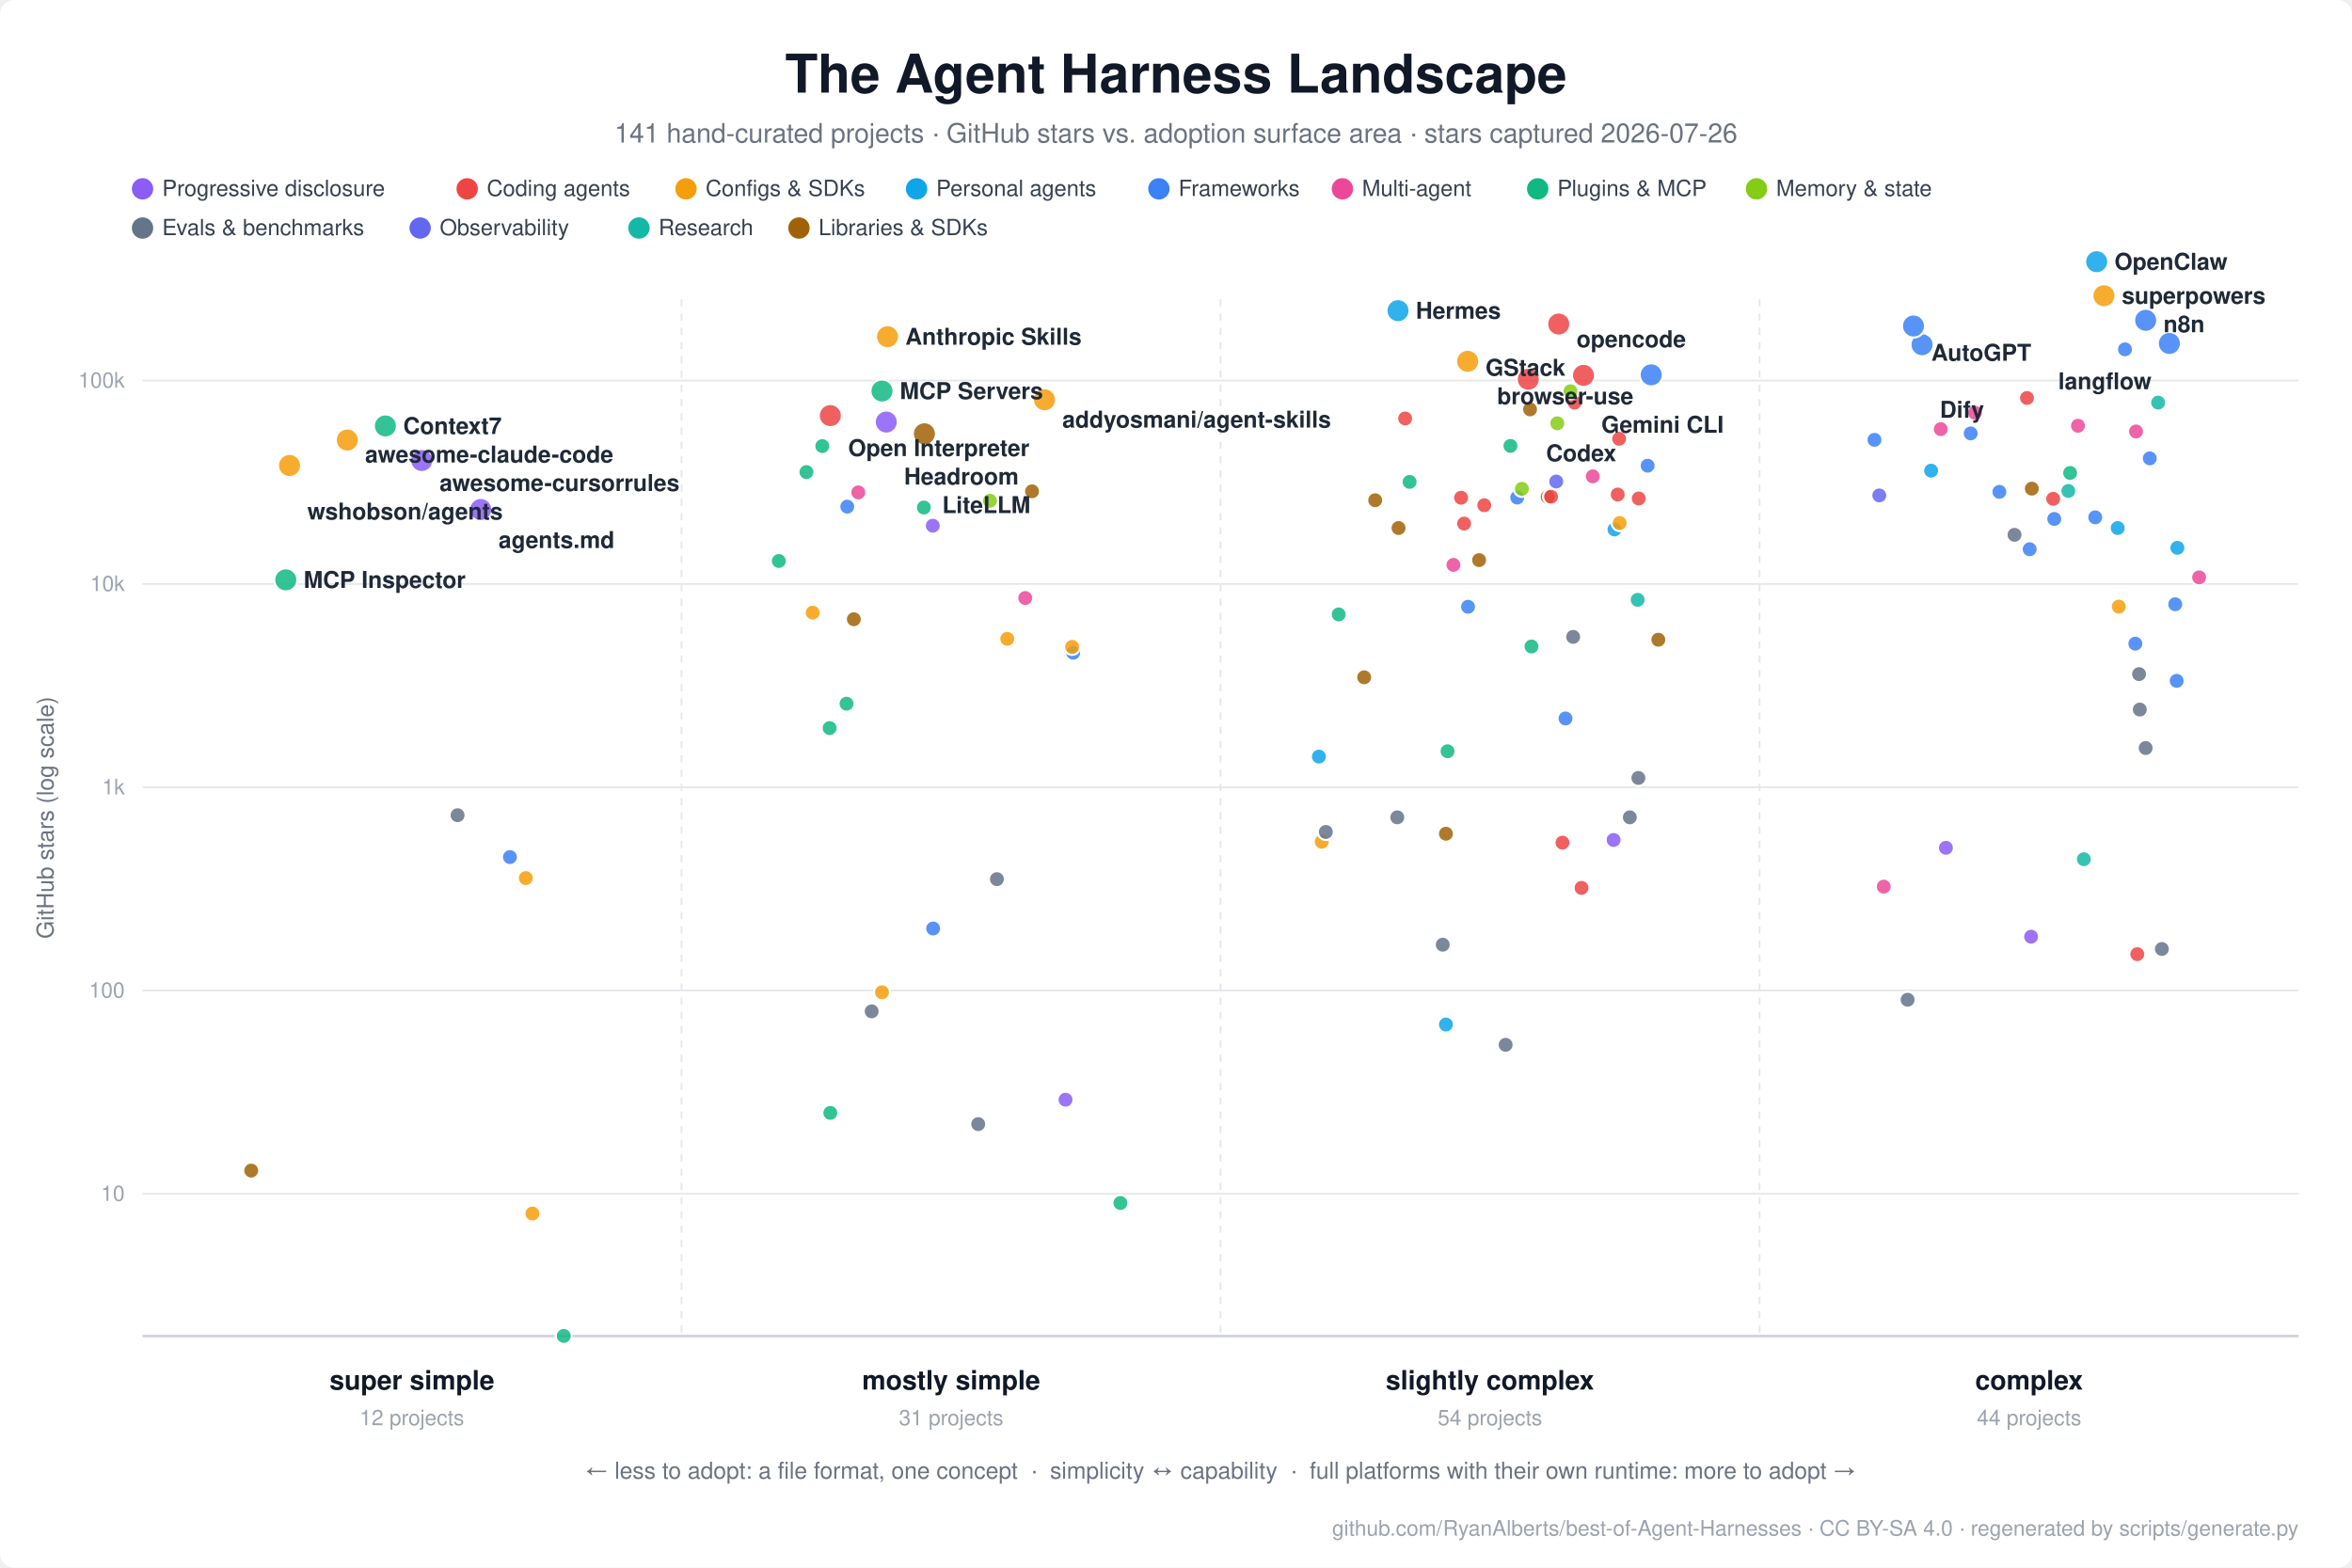
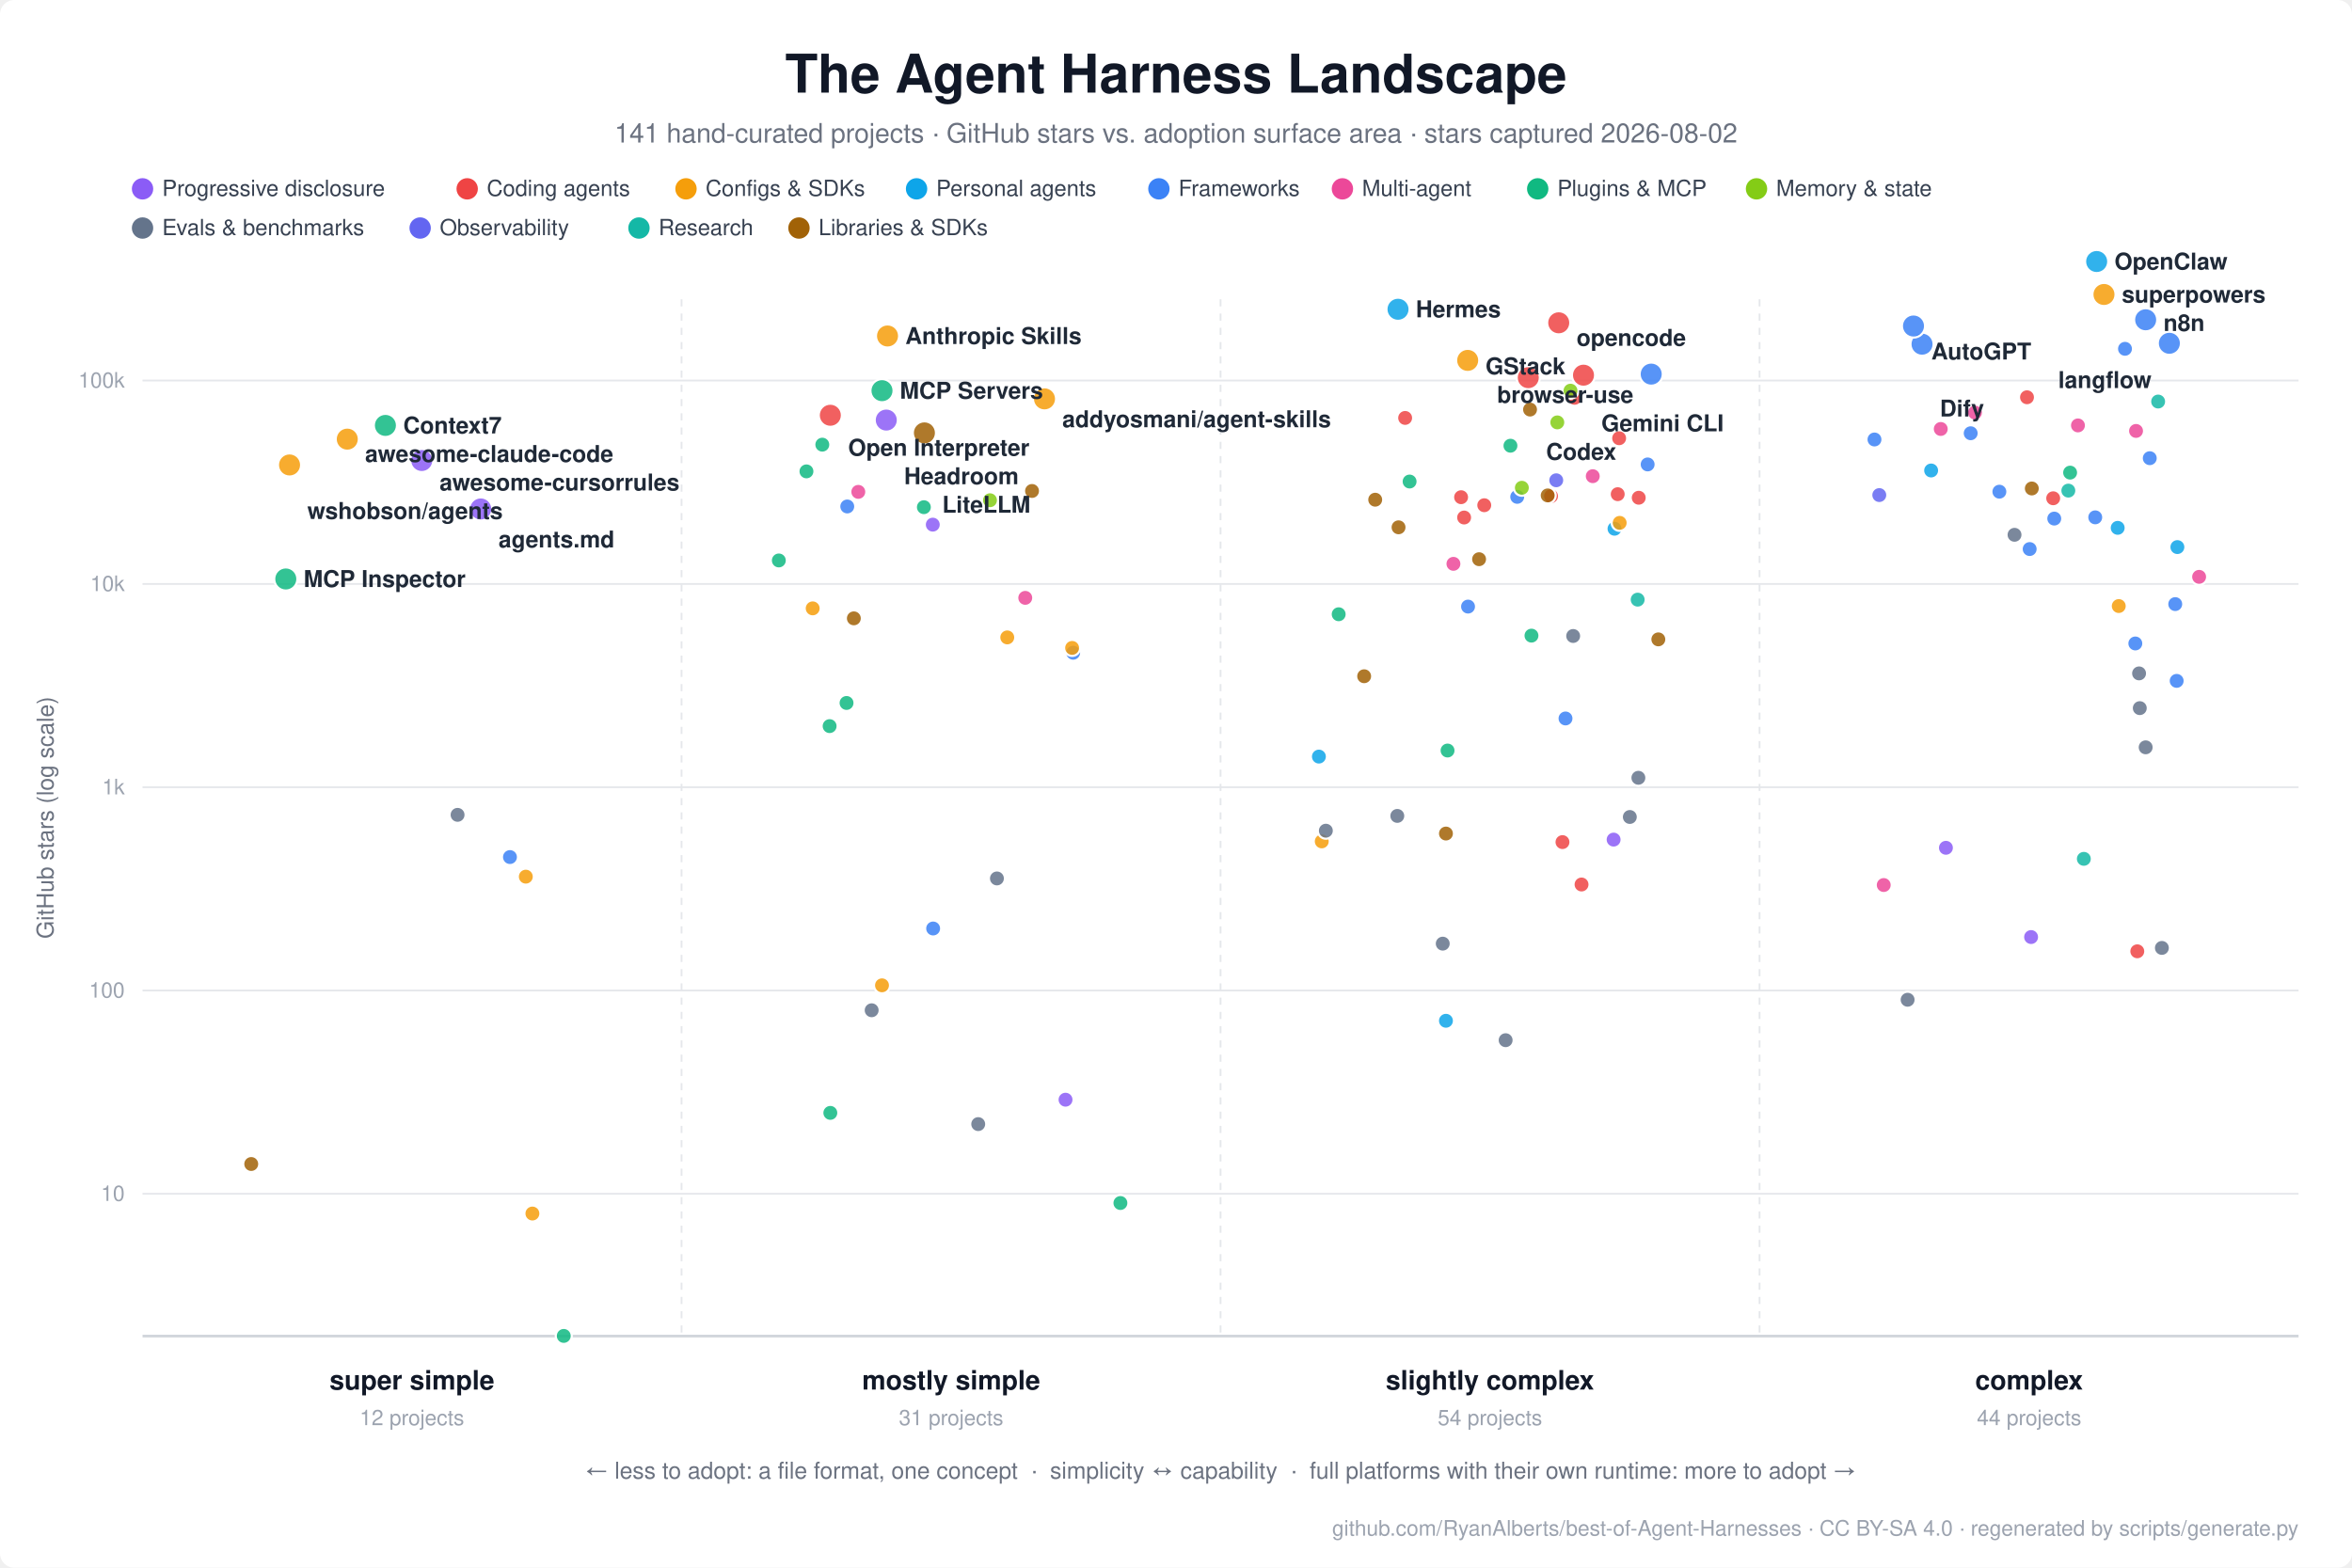
<svg xmlns="http://www.w3.org/2000/svg" viewBox="0 0 1320 880" font-family="-apple-system, 'Segoe UI', Helvetica, Arial, sans-serif">
  <rect width="1320" height="880" fill="#ffffff" rx="8" />
  <text x="660.0" y="52" text-anchor="middle" font-size="30" font-weight="700" fill="#111827">The Agent Harness Landscape</text>
-   <text x="660.0" y="80" text-anchor="middle" font-size="15" fill="#6b7280">141 hand-curated projects · GitHub stars vs. adoption surface area · stars captured 2026-07-26</text>
+   <text x="660.0" y="80" text-anchor="middle" font-size="15" fill="#6b7280">141 hand-curated projects · GitHub stars vs. adoption surface area · stars captured 2026-08-02</text>
  <circle cx="80" cy="106" r="6" fill="#8b5cf6" />
  <text x="91" y="110" font-size="12.5" fill="#374151">Progressive disclosure</text>
  <circle cx="262.2" cy="106" r="6" fill="#ef4444" />
  <text x="273.2" y="110" font-size="12.5" fill="#374151">Coding agents</text>
  <circle cx="385.0" cy="106" r="6" fill="#f59e0b" />
  <text x="396.0" y="110" font-size="12.5" fill="#374151">Configs &amp; SDKs</text>
  <circle cx="514.4" cy="106" r="6" fill="#0ea5e9" />
  <text x="525.4" y="110" font-size="12.5" fill="#374151">Personal agents</text>
  <circle cx="650.4" cy="106" r="6" fill="#3b82f6" />
  <text x="661.4" y="110" font-size="12.5" fill="#374151">Frameworks</text>
  <circle cx="753.4" cy="106" r="6" fill="#ec4899" />
  <text x="764.4" y="110" font-size="12.5" fill="#374151">Multi-agent</text>
  <circle cx="863.0" cy="106" r="6" fill="#10b981" />
  <text x="874.0" y="110" font-size="12.5" fill="#374151">Plugins &amp; MCP</text>
  <circle cx="985.8" cy="106" r="6" fill="#84cc16" />
  <text x="996.8" y="110" font-size="12.5" fill="#374151">Memory &amp; state</text>
  <circle cx="80" cy="128" r="6" fill="#64748b" />
  <text x="91" y="132" font-size="12.5" fill="#374151">Evals &amp; benchmarks</text>
  <circle cx="235.8" cy="128" r="6" fill="#6366f1" />
  <text x="246.8" y="132" font-size="12.5" fill="#374151">Observability</text>
  <circle cx="358.6" cy="128" r="6" fill="#14b8a6" />
  <text x="369.6" y="132" font-size="12.5" fill="#374151">Research</text>
  <circle cx="448.4" cy="128" r="6" fill="#a16207" />
  <text x="459.4" y="132" font-size="12.5" fill="#374151">Libraries &amp; SDKs</text>
  <line x1="80" y1="670.1" x2="1290" y2="670.1" stroke="#e5e7eb" stroke-width="1" />
  <text x="70" y="674.1" text-anchor="end" font-size="12" fill="#9ca3af">10</text>
  <line x1="80" y1="556.0" x2="1290" y2="556.0" stroke="#e5e7eb" stroke-width="1" />
  <text x="70" y="560.0" text-anchor="end" font-size="12" fill="#9ca3af">100</text>
  <line x1="80" y1="441.9" x2="1290" y2="441.9" stroke="#e5e7eb" stroke-width="1" />
  <text x="70" y="445.9" text-anchor="end" font-size="12" fill="#9ca3af">1k</text>
  <line x1="80" y1="327.8" x2="1290" y2="327.8" stroke="#e5e7eb" stroke-width="1" />
  <text x="70" y="331.8" text-anchor="end" font-size="12" fill="#9ca3af">10k</text>
  <line x1="80" y1="213.6" x2="1290" y2="213.6" stroke="#e5e7eb" stroke-width="1" />
  <text x="70" y="217.6" text-anchor="end" font-size="12" fill="#9ca3af">100k</text>
  <text x="30" y="459" font-size="13" fill="#6b7280" transform="rotate(-90 30 459)" text-anchor="middle">GitHub stars (log scale)</text>
  <text x="231.2" y="780" text-anchor="middle" font-size="15" font-weight="600" fill="#111827">super simple</text>
  <text x="231.2" y="800" text-anchor="middle" font-size="12" fill="#9ca3af">12 projects</text>
  <line x1="382.5" y1="168" x2="382.5" y2="750" stroke="#e5e7eb" stroke-width="1" stroke-dasharray="4 4" />
  <text x="533.8" y="780" text-anchor="middle" font-size="15" font-weight="600" fill="#111827">mostly simple</text>
  <text x="533.8" y="800" text-anchor="middle" font-size="12" fill="#9ca3af">31 projects</text>
  <line x1="685.0" y1="168" x2="685.0" y2="750" stroke="#e5e7eb" stroke-width="1" stroke-dasharray="4 4" />
  <text x="836.2" y="780" text-anchor="middle" font-size="15" font-weight="600" fill="#111827">slightly complex</text>
  <text x="836.2" y="800" text-anchor="middle" font-size="12" fill="#9ca3af">54 projects</text>
  <line x1="987.5" y1="168" x2="987.5" y2="750" stroke="#e5e7eb" stroke-width="1" stroke-dasharray="4 4" />
  <text x="1138.8" y="780" text-anchor="middle" font-size="15" font-weight="600" fill="#111827">complex</text>
  <text x="1138.8" y="800" text-anchor="middle" font-size="12" fill="#9ca3af">44 projects</text>
  <line x1="80" y1="750" x2="1290" y2="750" stroke="#d1d5db" stroke-width="1.5" />
  <text x="685.0" y="830" text-anchor="middle" font-size="13" fill="#6b7280">←  less to adopt: a file format, one concept  ·  simplicity ↔ capability  ·  full platforms with their own runtime: more to adopt  →</text>
  <circle cx="316.4" cy="749.9" r="4.5" fill="#10b981" fill-opacity="0.85" stroke="#ffffff" stroke-width="1.2" />
  <circle cx="298.8" cy="681.2" r="4.5" fill="#f59e0b" fill-opacity="0.85" stroke="#ffffff" stroke-width="1.2" />
  <circle cx="628.8" cy="675.3" r="4.5" fill="#10b981" fill-opacity="0.85" stroke="#ffffff" stroke-width="1.2" />
-   <circle cx="141.0" cy="657.1" r="4.5" fill="#a16207" fill-opacity="0.85" stroke="#ffffff" stroke-width="1.2" />
+   <circle cx="141.0" cy="653.4" r="4.5" fill="#a16207" fill-opacity="0.85" stroke="#ffffff" stroke-width="1.2" />
  <circle cx="549.0" cy="631.0" r="4.5" fill="#64748b" fill-opacity="0.85" stroke="#ffffff" stroke-width="1.2" />
  <circle cx="466.0" cy="624.7" r="4.5" fill="#10b981" fill-opacity="0.85" stroke="#ffffff" stroke-width="1.2" />
  <circle cx="598.0" cy="617.3" r="4.5" fill="#8b5cf6" fill-opacity="0.85" stroke="#ffffff" stroke-width="1.2" />
-   <circle cx="845.0" cy="586.5" r="4.5" fill="#64748b" fill-opacity="0.85" stroke="#ffffff" stroke-width="1.2" />
-   <circle cx="811.5" cy="575.1" r="4.5" fill="#0ea5e9" fill-opacity="0.85" stroke="#ffffff" stroke-width="1.2" />
-   <circle cx="489.2" cy="567.7" r="4.5" fill="#64748b" fill-opacity="0.85" stroke="#ffffff" stroke-width="1.2" />
+   <circle cx="845.0" cy="583.9" r="4.5" fill="#64748b" fill-opacity="0.85" stroke="#ffffff" stroke-width="1.2" />
+   <circle cx="811.5" cy="573.0" r="4.5" fill="#0ea5e9" fill-opacity="0.85" stroke="#ffffff" stroke-width="1.2" />
+   <circle cx="489.2" cy="567.1" r="4.5" fill="#64748b" fill-opacity="0.85" stroke="#ffffff" stroke-width="1.2" />
  <circle cx="1070.6" cy="561.2" r="4.5" fill="#64748b" fill-opacity="0.85" stroke="#ffffff" stroke-width="1.2" />
-   <circle cx="495.0" cy="557.0" r="4.5" fill="#f59e0b" fill-opacity="0.85" stroke="#ffffff" stroke-width="1.2" />
-   <circle cx="1199.5" cy="535.6" r="4.5" fill="#ef4444" fill-opacity="0.85" stroke="#ffffff" stroke-width="1.2" />
-   <circle cx="1213.3" cy="532.7" r="4.5" fill="#64748b" fill-opacity="0.85" stroke="#ffffff" stroke-width="1.2" />
-   <circle cx="809.7" cy="530.3" r="4.5" fill="#64748b" fill-opacity="0.85" stroke="#ffffff" stroke-width="1.2" />
-   <circle cx="1139.9" cy="525.8" r="4.5" fill="#8b5cf6" fill-opacity="0.85" stroke="#ffffff" stroke-width="1.2" />
+   <circle cx="495.0" cy="553.1" r="4.5" fill="#f59e0b" fill-opacity="0.85" stroke="#ffffff" stroke-width="1.2" />
+   <circle cx="1199.5" cy="534.0" r="4.5" fill="#ef4444" fill-opacity="0.85" stroke="#ffffff" stroke-width="1.2" />
+   <circle cx="1213.3" cy="532.1" r="4.5" fill="#64748b" fill-opacity="0.85" stroke="#ffffff" stroke-width="1.2" />
+   <circle cx="809.7" cy="529.7" r="4.5" fill="#64748b" fill-opacity="0.85" stroke="#ffffff" stroke-width="1.2" />
+   <circle cx="1139.9" cy="526.0" r="4.5" fill="#8b5cf6" fill-opacity="0.85" stroke="#ffffff" stroke-width="1.2" />
  <circle cx="523.7" cy="521.2" r="4.5" fill="#3b82f6" fill-opacity="0.85" stroke="#ffffff" stroke-width="1.2" />
-   <circle cx="887.6" cy="498.4" r="4.5" fill="#ef4444" fill-opacity="0.85" stroke="#ffffff" stroke-width="1.2" />
-   <circle cx="1057.2" cy="497.7" r="4.5" fill="#ec4899" fill-opacity="0.85" stroke="#ffffff" stroke-width="1.2" />
-   <circle cx="559.5" cy="493.5" r="4.5" fill="#64748b" fill-opacity="0.85" stroke="#ffffff" stroke-width="1.2" />
-   <circle cx="295.1" cy="492.9" r="4.5" fill="#f59e0b" fill-opacity="0.85" stroke="#ffffff" stroke-width="1.2" />
-   <circle cx="1169.5" cy="482.3" r="4.5" fill="#14b8a6" fill-opacity="0.85" stroke="#ffffff" stroke-width="1.2" />
+   <circle cx="1057.2" cy="496.8" r="4.5" fill="#ec4899" fill-opacity="0.85" stroke="#ffffff" stroke-width="1.2" />
+   <circle cx="887.6" cy="496.5" r="4.5" fill="#ef4444" fill-opacity="0.85" stroke="#ffffff" stroke-width="1.2" />
+   <circle cx="559.5" cy="493.1" r="4.5" fill="#64748b" fill-opacity="0.85" stroke="#ffffff" stroke-width="1.2" />
+   <circle cx="295.1" cy="492.1" r="4.5" fill="#f59e0b" fill-opacity="0.85" stroke="#ffffff" stroke-width="1.2" />
+   <circle cx="1169.5" cy="482.1" r="4.5" fill="#14b8a6" fill-opacity="0.85" stroke="#ffffff" stroke-width="1.2" />
  <circle cx="286.2" cy="481.1" r="4.5" fill="#3b82f6" fill-opacity="0.85" stroke="#ffffff" stroke-width="1.2" />
  <circle cx="1092.1" cy="475.9" r="4.5" fill="#8b5cf6" fill-opacity="0.85" stroke="#ffffff" stroke-width="1.2" />
-   <circle cx="876.9" cy="473.0" r="4.5" fill="#ef4444" fill-opacity="0.85" stroke="#ffffff" stroke-width="1.2" />
-   <circle cx="741.8" cy="472.5" r="4.5" fill="#f59e0b" fill-opacity="0.85" stroke="#ffffff" stroke-width="1.2" />
-   <circle cx="905.6" cy="471.5" r="4.5" fill="#8b5cf6" fill-opacity="0.85" stroke="#ffffff" stroke-width="1.2" />
-   <circle cx="811.5" cy="468.0" r="4.5" fill="#a16207" fill-opacity="0.85" stroke="#ffffff" stroke-width="1.2" />
-   <circle cx="744.1" cy="467.0" r="4.5" fill="#64748b" fill-opacity="0.85" stroke="#ffffff" stroke-width="1.2" />
-   <circle cx="914.7" cy="458.8" r="4.5" fill="#64748b" fill-opacity="0.85" stroke="#ffffff" stroke-width="1.2" />
-   <circle cx="784.2" cy="458.8" r="4.5" fill="#64748b" fill-opacity="0.85" stroke="#ffffff" stroke-width="1.2" />
-   <circle cx="256.8" cy="457.6" r="4.5" fill="#64748b" fill-opacity="0.85" stroke="#ffffff" stroke-width="1.2" />
-   <circle cx="919.5" cy="436.7" r="4.5" fill="#64748b" fill-opacity="0.85" stroke="#ffffff" stroke-width="1.2" />
+   <circle cx="876.9" cy="472.7" r="4.5" fill="#ef4444" fill-opacity="0.85" stroke="#ffffff" stroke-width="1.2" />
+   <circle cx="741.8" cy="472.3" r="4.5" fill="#f59e0b" fill-opacity="0.85" stroke="#ffffff" stroke-width="1.2" />
+   <circle cx="905.6" cy="471.3" r="4.5" fill="#8b5cf6" fill-opacity="0.85" stroke="#ffffff" stroke-width="1.2" />
+   <circle cx="811.5" cy="467.9" r="4.5" fill="#a16207" fill-opacity="0.85" stroke="#ffffff" stroke-width="1.2" />
+   <circle cx="744.1" cy="466.3" r="4.5" fill="#64748b" fill-opacity="0.85" stroke="#ffffff" stroke-width="1.2" />
+   <circle cx="914.7" cy="458.6" r="4.5" fill="#64748b" fill-opacity="0.85" stroke="#ffffff" stroke-width="1.2" />
+   <circle cx="784.2" cy="458.0" r="4.5" fill="#64748b" fill-opacity="0.85" stroke="#ffffff" stroke-width="1.2" />
+   <circle cx="256.8" cy="457.4" r="4.5" fill="#64748b" fill-opacity="0.85" stroke="#ffffff" stroke-width="1.2" />
+   <circle cx="919.5" cy="436.6" r="4.5" fill="#64748b" fill-opacity="0.85" stroke="#ffffff" stroke-width="1.2" />
  <circle cx="740.2" cy="424.7" r="4.5" fill="#0ea5e9" fill-opacity="0.85" stroke="#ffffff" stroke-width="1.2" />
-   <circle cx="812.4" cy="421.7" r="4.5" fill="#10b981" fill-opacity="0.85" stroke="#ffffff" stroke-width="1.2" />
-   <circle cx="1204.2" cy="419.9" r="4.5" fill="#64748b" fill-opacity="0.85" stroke="#ffffff" stroke-width="1.2" />
-   <circle cx="465.6" cy="408.7" r="4.5" fill="#10b981" fill-opacity="0.85" stroke="#ffffff" stroke-width="1.2" />
+   <circle cx="812.4" cy="421.3" r="4.5" fill="#10b981" fill-opacity="0.85" stroke="#ffffff" stroke-width="1.2" />
+   <circle cx="1204.2" cy="419.5" r="4.5" fill="#64748b" fill-opacity="0.85" stroke="#ffffff" stroke-width="1.2" />
+   <circle cx="465.6" cy="407.6" r="4.5" fill="#10b981" fill-opacity="0.85" stroke="#ffffff" stroke-width="1.2" />
  <circle cx="878.6" cy="403.3" r="4.5" fill="#3b82f6" fill-opacity="0.85" stroke="#ffffff" stroke-width="1.2" />
-   <circle cx="1200.9" cy="398.3" r="4.5" fill="#64748b" fill-opacity="0.85" stroke="#ffffff" stroke-width="1.2" />
-   <circle cx="475.1" cy="395.0" r="4.5" fill="#10b981" fill-opacity="0.85" stroke="#ffffff" stroke-width="1.2" />
+   <circle cx="1200.9" cy="397.5" r="4.5" fill="#64748b" fill-opacity="0.85" stroke="#ffffff" stroke-width="1.2" />
+   <circle cx="475.1" cy="394.6" r="4.5" fill="#10b981" fill-opacity="0.85" stroke="#ffffff" stroke-width="1.2" />
  <circle cx="1221.6" cy="382.2" r="4.5" fill="#3b82f6" fill-opacity="0.85" stroke="#ffffff" stroke-width="1.2" />
-   <circle cx="765.6" cy="380.2" r="4.5" fill="#a16207" fill-opacity="0.85" stroke="#ffffff" stroke-width="1.2" />
-   <circle cx="1200.5" cy="378.4" r="4.5" fill="#64748b" fill-opacity="0.85" stroke="#ffffff" stroke-width="1.2" />
+   <circle cx="765.6" cy="379.6" r="4.5" fill="#a16207" fill-opacity="0.85" stroke="#ffffff" stroke-width="1.2" />
+   <circle cx="1200.5" cy="378.0" r="4.5" fill="#64748b" fill-opacity="0.85" stroke="#ffffff" stroke-width="1.2" />
  <circle cx="602.3" cy="366.4" r="4.5" fill="#3b82f6" fill-opacity="0.85" stroke="#ffffff" stroke-width="1.2" />
-   <circle cx="601.7" cy="363.1" r="4.5" fill="#f59e0b" fill-opacity="0.85" stroke="#ffffff" stroke-width="1.2" />
-   <circle cx="859.5" cy="362.9" r="4.5" fill="#10b981" fill-opacity="0.85" stroke="#ffffff" stroke-width="1.2" />
-   <circle cx="1198.4" cy="361.3" r="4.5" fill="#3b82f6" fill-opacity="0.85" stroke="#ffffff" stroke-width="1.2" />
-   <circle cx="930.7" cy="359.1" r="4.5" fill="#a16207" fill-opacity="0.85" stroke="#ffffff" stroke-width="1.2" />
-   <circle cx="565.3" cy="358.6" r="4.5" fill="#f59e0b" fill-opacity="0.85" stroke="#ffffff" stroke-width="1.2" />
-   <circle cx="882.9" cy="357.5" r="4.5" fill="#64748b" fill-opacity="0.85" stroke="#ffffff" stroke-width="1.2" />
-   <circle cx="479.2" cy="347.6" r="4.5" fill="#a16207" fill-opacity="0.85" stroke="#ffffff" stroke-width="1.2" />
-   <circle cx="751.3" cy="344.9" r="4.5" fill="#10b981" fill-opacity="0.85" stroke="#ffffff" stroke-width="1.2" />
-   <circle cx="456.1" cy="343.9" r="4.5" fill="#f59e0b" fill-opacity="0.85" stroke="#ffffff" stroke-width="1.2" />
-   <circle cx="823.9" cy="340.6" r="4.5" fill="#3b82f6" fill-opacity="0.85" stroke="#ffffff" stroke-width="1.2" />
-   <circle cx="1189.1" cy="340.5" r="4.5" fill="#f59e0b" fill-opacity="0.85" stroke="#ffffff" stroke-width="1.2" />
-   <circle cx="1220.8" cy="339.2" r="4.5" fill="#3b82f6" fill-opacity="0.85" stroke="#ffffff" stroke-width="1.2" />
-   <circle cx="919.1" cy="336.7" r="4.5" fill="#14b8a6" fill-opacity="0.85" stroke="#ffffff" stroke-width="1.2" />
-   <circle cx="575.4" cy="335.7" r="4.5" fill="#ec4899" fill-opacity="0.85" stroke="#ffffff" stroke-width="1.2" />
-   <circle cx="160.4" cy="325.5" r="6.5" fill="#10b981" fill-opacity="0.85" stroke="#ffffff" stroke-width="1.2" />
-   <circle cx="1234.2" cy="324.1" r="4.5" fill="#ec4899" fill-opacity="0.85" stroke="#ffffff" stroke-width="1.2" />
-   <circle cx="815.7" cy="317.1" r="4.5" fill="#ec4899" fill-opacity="0.85" stroke="#ffffff" stroke-width="1.2" />
-   <circle cx="437.1" cy="314.9" r="4.5" fill="#10b981" fill-opacity="0.85" stroke="#ffffff" stroke-width="1.2" />
-   <circle cx="830.1" cy="314.4" r="4.5" fill="#a16207" fill-opacity="0.85" stroke="#ffffff" stroke-width="1.2" />
-   <circle cx="1139.1" cy="308.3" r="4.5" fill="#3b82f6" fill-opacity="0.85" stroke="#ffffff" stroke-width="1.2" />
-   <circle cx="1222.0" cy="307.5" r="4.5" fill="#0ea5e9" fill-opacity="0.85" stroke="#ffffff" stroke-width="1.2" />
+   <circle cx="601.7" cy="363.7" r="4.5" fill="#f59e0b" fill-opacity="0.85" stroke="#ffffff" stroke-width="1.2" />
+   <circle cx="1198.4" cy="361.2" r="4.5" fill="#3b82f6" fill-opacity="0.85" stroke="#ffffff" stroke-width="1.2" />
+   <circle cx="930.7" cy="358.9" r="4.5" fill="#a16207" fill-opacity="0.85" stroke="#ffffff" stroke-width="1.2" />
+   <circle cx="565.3" cy="357.8" r="4.5" fill="#f59e0b" fill-opacity="0.85" stroke="#ffffff" stroke-width="1.2" />
+   <circle cx="882.9" cy="357.0" r="4.5" fill="#64748b" fill-opacity="0.85" stroke="#ffffff" stroke-width="1.2" />
+   <circle cx="859.5" cy="356.8" r="4.5" fill="#10b981" fill-opacity="0.85" stroke="#ffffff" stroke-width="1.2" />
+   <circle cx="479.2" cy="347.1" r="4.5" fill="#a16207" fill-opacity="0.85" stroke="#ffffff" stroke-width="1.2" />
+   <circle cx="751.3" cy="344.8" r="4.5" fill="#10b981" fill-opacity="0.85" stroke="#ffffff" stroke-width="1.2" />
+   <circle cx="456.1" cy="341.5" r="4.5" fill="#f59e0b" fill-opacity="0.85" stroke="#ffffff" stroke-width="1.2" />
+   <circle cx="823.9" cy="340.5" r="4.5" fill="#3b82f6" fill-opacity="0.85" stroke="#ffffff" stroke-width="1.2" />
+   <circle cx="1189.1" cy="340.2" r="4.5" fill="#f59e0b" fill-opacity="0.85" stroke="#ffffff" stroke-width="1.2" />
+   <circle cx="1220.8" cy="339.1" r="4.5" fill="#3b82f6" fill-opacity="0.85" stroke="#ffffff" stroke-width="1.2" />
+   <circle cx="919.1" cy="336.6" r="4.5" fill="#14b8a6" fill-opacity="0.85" stroke="#ffffff" stroke-width="1.2" />
+   <circle cx="575.4" cy="335.6" r="4.5" fill="#ec4899" fill-opacity="0.85" stroke="#ffffff" stroke-width="1.2" />
+   <circle cx="160.4" cy="325.0" r="6.5" fill="#10b981" fill-opacity="0.85" stroke="#ffffff" stroke-width="1.2" />
+   <circle cx="1234.2" cy="323.8" r="4.5" fill="#ec4899" fill-opacity="0.85" stroke="#ffffff" stroke-width="1.2" />
+   <circle cx="815.7" cy="316.5" r="4.5" fill="#ec4899" fill-opacity="0.85" stroke="#ffffff" stroke-width="1.2" />
+   <circle cx="437.1" cy="314.6" r="4.5" fill="#10b981" fill-opacity="0.85" stroke="#ffffff" stroke-width="1.2" />
+   <circle cx="830.1" cy="313.9" r="4.5" fill="#a16207" fill-opacity="0.85" stroke="#ffffff" stroke-width="1.2" />
+   <circle cx="1139.1" cy="308.2" r="4.5" fill="#3b82f6" fill-opacity="0.85" stroke="#ffffff" stroke-width="1.2" />
+   <circle cx="1222.0" cy="307.1" r="4.5" fill="#0ea5e9" fill-opacity="0.85" stroke="#ffffff" stroke-width="1.2" />
  <circle cx="1130.6" cy="300.2" r="4.5" fill="#64748b" fill-opacity="0.85" stroke="#ffffff" stroke-width="1.2" />
-   <circle cx="906.1" cy="297.2" r="4.5" fill="#0ea5e9" fill-opacity="0.85" stroke="#ffffff" stroke-width="1.2" />
-   <circle cx="1188.5" cy="296.4" r="4.5" fill="#0ea5e9" fill-opacity="0.85" stroke="#ffffff" stroke-width="1.2" />
-   <circle cx="784.9" cy="296.4" r="4.5" fill="#a16207" fill-opacity="0.85" stroke="#ffffff" stroke-width="1.2" />
-   <circle cx="523.5" cy="295.1" r="4.5" fill="#8b5cf6" fill-opacity="0.85" stroke="#ffffff" stroke-width="1.2" />
-   <circle cx="821.7" cy="293.9" r="4.5" fill="#ef4444" fill-opacity="0.85" stroke="#ffffff" stroke-width="1.2" />
-   <circle cx="909.0" cy="293.6" r="4.5" fill="#f59e0b" fill-opacity="0.85" stroke="#ffffff" stroke-width="1.2" />
-   <circle cx="1152.9" cy="291.3" r="4.5" fill="#3b82f6" fill-opacity="0.85" stroke="#ffffff" stroke-width="1.2" />
+   <circle cx="906.1" cy="296.8" r="4.5" fill="#0ea5e9" fill-opacity="0.85" stroke="#ffffff" stroke-width="1.2" />
+   <circle cx="1188.5" cy="296.3" r="4.5" fill="#0ea5e9" fill-opacity="0.85" stroke="#ffffff" stroke-width="1.2" />
+   <circle cx="784.9" cy="296.0" r="4.5" fill="#a16207" fill-opacity="0.85" stroke="#ffffff" stroke-width="1.2" />
+   <circle cx="523.5" cy="294.5" r="4.5" fill="#8b5cf6" fill-opacity="0.85" stroke="#ffffff" stroke-width="1.2" />
+   <circle cx="909.0" cy="293.5" r="4.5" fill="#f59e0b" fill-opacity="0.85" stroke="#ffffff" stroke-width="1.2" />
+   <circle cx="1152.9" cy="291.1" r="4.5" fill="#3b82f6" fill-opacity="0.85" stroke="#ffffff" stroke-width="1.2" />
+   <circle cx="821.7" cy="290.5" r="4.5" fill="#ef4444" fill-opacity="0.85" stroke="#ffffff" stroke-width="1.2" />
  <circle cx="1175.9" cy="290.4" r="4.5" fill="#3b82f6" fill-opacity="0.85" stroke="#ffffff" stroke-width="1.2" />
-   <circle cx="269.8" cy="286.0" r="6.5" fill="#8b5cf6" fill-opacity="0.85" stroke="#ffffff" stroke-width="1.2" />
-   <circle cx="518.5" cy="284.9" r="4.5" fill="#10b981" fill-opacity="0.85" stroke="#ffffff" stroke-width="1.2" />
-   <circle cx="475.5" cy="284.4" r="4.5" fill="#3b82f6" fill-opacity="0.85" stroke="#ffffff" stroke-width="1.2" />
+   <circle cx="269.8" cy="285.7" r="6.5" fill="#8b5cf6" fill-opacity="0.85" stroke="#ffffff" stroke-width="1.2" />
+   <circle cx="518.5" cy="284.7" r="4.5" fill="#10b981" fill-opacity="0.85" stroke="#ffffff" stroke-width="1.2" />
+   <circle cx="475.5" cy="284.3" r="4.5" fill="#3b82f6" fill-opacity="0.85" stroke="#ffffff" stroke-width="1.2" />
  <circle cx="833.0" cy="283.6" r="4.5" fill="#ef4444" fill-opacity="0.85" stroke="#ffffff" stroke-width="1.2" />
-   <circle cx="555.6" cy="281.1" r="4.5" fill="#84cc16" fill-opacity="0.85" stroke="#ffffff" stroke-width="1.2" />
-   <circle cx="771.8" cy="280.8" r="4.5" fill="#a16207" fill-opacity="0.85" stroke="#ffffff" stroke-width="1.2" />
-   <circle cx="1152.3" cy="280.0" r="4.5" fill="#ef4444" fill-opacity="0.85" stroke="#ffffff" stroke-width="1.2" />
-   <circle cx="919.7" cy="279.8" r="4.5" fill="#ef4444" fill-opacity="0.85" stroke="#ffffff" stroke-width="1.2" />
-   <circle cx="820.0" cy="279.4" r="4.5" fill="#ef4444" fill-opacity="0.85" stroke="#ffffff" stroke-width="1.2" />
-   <circle cx="851.5" cy="279.3" r="4.5" fill="#3b82f6" fill-opacity="0.85" stroke="#ffffff" stroke-width="1.2" />
-   <circle cx="868.6" cy="278.9" r="4.5" fill="#a16207" fill-opacity="0.85" stroke="#ffffff" stroke-width="1.2" />
-   <circle cx="870.5" cy="278.8" r="4.5" fill="#ef4444" fill-opacity="0.85" stroke="#ffffff" stroke-width="1.2" />
-   <circle cx="1054.7" cy="278.1" r="4.5" fill="#6366f1" fill-opacity="0.85" stroke="#ffffff" stroke-width="1.2" />
-   <circle cx="907.9" cy="277.6" r="4.5" fill="#ef4444" fill-opacity="0.85" stroke="#ffffff" stroke-width="1.2" />
-   <circle cx="481.7" cy="276.4" r="4.5" fill="#ec4899" fill-opacity="0.85" stroke="#ffffff" stroke-width="1.2" />
-   <circle cx="1122.1" cy="276.1" r="4.5" fill="#3b82f6" fill-opacity="0.85" stroke="#ffffff" stroke-width="1.2" />
-   <circle cx="579.2" cy="275.8" r="4.5" fill="#a16207" fill-opacity="0.85" stroke="#ffffff" stroke-width="1.2" />
-   <circle cx="1160.8" cy="275.6" r="4.5" fill="#14b8a6" fill-opacity="0.85" stroke="#ffffff" stroke-width="1.2" />
-   <circle cx="854.1" cy="274.4" r="4.5" fill="#84cc16" fill-opacity="0.85" stroke="#ffffff" stroke-width="1.2" />
-   <circle cx="1140.3" cy="274.3" r="4.5" fill="#a16207" fill-opacity="0.85" stroke="#ffffff" stroke-width="1.2" />
-   <circle cx="791.1" cy="270.5" r="4.5" fill="#10b981" fill-opacity="0.85" stroke="#ffffff" stroke-width="1.2" />
-   <circle cx="873.4" cy="270.3" r="4.5" fill="#6366f1" fill-opacity="0.85" stroke="#ffffff" stroke-width="1.2" />
-   <circle cx="893.9" cy="267.4" r="4.5" fill="#ec4899" fill-opacity="0.85" stroke="#ffffff" stroke-width="1.2" />
-   <circle cx="1161.8" cy="265.5" r="4.5" fill="#10b981" fill-opacity="0.85" stroke="#ffffff" stroke-width="1.2" />
-   <circle cx="452.6" cy="265.0" r="4.5" fill="#10b981" fill-opacity="0.85" stroke="#ffffff" stroke-width="1.2" />
-   <circle cx="1083.8" cy="264.2" r="4.5" fill="#0ea5e9" fill-opacity="0.85" stroke="#ffffff" stroke-width="1.2" />
-   <circle cx="924.7" cy="261.4" r="4.5" fill="#3b82f6" fill-opacity="0.85" stroke="#ffffff" stroke-width="1.2" />
-   <circle cx="162.5" cy="261.3" r="6.5" fill="#f59e0b" fill-opacity="0.85" stroke="#ffffff" stroke-width="1.2" />
+   <circle cx="555.6" cy="280.8" r="4.5" fill="#84cc16" fill-opacity="0.85" stroke="#ffffff" stroke-width="1.2" />
+   <circle cx="771.8" cy="280.5" r="4.5" fill="#a16207" fill-opacity="0.85" stroke="#ffffff" stroke-width="1.2" />
+   <circle cx="1152.3" cy="279.7" r="4.5" fill="#ef4444" fill-opacity="0.85" stroke="#ffffff" stroke-width="1.2" />
+   <circle cx="919.7" cy="279.4" r="4.5" fill="#ef4444" fill-opacity="0.85" stroke="#ffffff" stroke-width="1.2" />
+   <circle cx="820.0" cy="279.1" r="4.5" fill="#ef4444" fill-opacity="0.85" stroke="#ffffff" stroke-width="1.2" />
+   <circle cx="851.5" cy="278.9" r="4.5" fill="#3b82f6" fill-opacity="0.85" stroke="#ffffff" stroke-width="1.2" />
+   <circle cx="870.5" cy="278.5" r="4.5" fill="#ef4444" fill-opacity="0.85" stroke="#ffffff" stroke-width="1.2" />
+   <circle cx="868.6" cy="278.1" r="4.5" fill="#a16207" fill-opacity="0.85" stroke="#ffffff" stroke-width="1.2" />
+   <circle cx="1054.7" cy="277.9" r="4.5" fill="#6366f1" fill-opacity="0.85" stroke="#ffffff" stroke-width="1.2" />
+   <circle cx="907.9" cy="277.4" r="4.5" fill="#ef4444" fill-opacity="0.85" stroke="#ffffff" stroke-width="1.2" />
+   <circle cx="481.7" cy="276.1" r="4.5" fill="#ec4899" fill-opacity="0.85" stroke="#ffffff" stroke-width="1.2" />
+   <circle cx="1122.1" cy="276.0" r="4.5" fill="#3b82f6" fill-opacity="0.85" stroke="#ffffff" stroke-width="1.2" />
+   <circle cx="579.2" cy="275.6" r="4.5" fill="#a16207" fill-opacity="0.85" stroke="#ffffff" stroke-width="1.2" />
+   <circle cx="1160.8" cy="275.4" r="4.5" fill="#14b8a6" fill-opacity="0.85" stroke="#ffffff" stroke-width="1.2" />
+   <circle cx="1140.3" cy="274.2" r="4.5" fill="#a16207" fill-opacity="0.85" stroke="#ffffff" stroke-width="1.2" />
+   <circle cx="854.1" cy="273.8" r="4.5" fill="#84cc16" fill-opacity="0.85" stroke="#ffffff" stroke-width="1.2" />
+   <circle cx="791.1" cy="270.3" r="4.5" fill="#10b981" fill-opacity="0.85" stroke="#ffffff" stroke-width="1.2" />
+   <circle cx="873.4" cy="269.6" r="4.5" fill="#6366f1" fill-opacity="0.85" stroke="#ffffff" stroke-width="1.2" />
+   <circle cx="893.9" cy="267.3" r="4.5" fill="#ec4899" fill-opacity="0.85" stroke="#ffffff" stroke-width="1.2" />
+   <circle cx="1161.8" cy="265.3" r="4.5" fill="#10b981" fill-opacity="0.85" stroke="#ffffff" stroke-width="1.2" />
+   <circle cx="452.6" cy="264.6" r="4.5" fill="#10b981" fill-opacity="0.85" stroke="#ffffff" stroke-width="1.2" />
+   <circle cx="1083.8" cy="264.1" r="4.5" fill="#0ea5e9" fill-opacity="0.85" stroke="#ffffff" stroke-width="1.2" />
+   <circle cx="162.5" cy="261.0" r="6.5" fill="#f59e0b" fill-opacity="0.85" stroke="#ffffff" stroke-width="1.2" />
+   <circle cx="924.7" cy="260.7" r="4.5" fill="#3b82f6" fill-opacity="0.85" stroke="#ffffff" stroke-width="1.2" />
  <circle cx="236.7" cy="258.5" r="6.5" fill="#8b5cf6" fill-opacity="0.85" stroke="#ffffff" stroke-width="1.2" />
-   <circle cx="1206.5" cy="257.3" r="4.5" fill="#3b82f6" fill-opacity="0.85" stroke="#ffffff" stroke-width="1.2" />
-   <circle cx="461.5" cy="250.4" r="4.5" fill="#10b981" fill-opacity="0.85" stroke="#ffffff" stroke-width="1.2" />
-   <circle cx="847.7" cy="250.3" r="4.5" fill="#10b981" fill-opacity="0.85" stroke="#ffffff" stroke-width="1.2" />
-   <circle cx="194.9" cy="247.0" r="6.5" fill="#f59e0b" fill-opacity="0.85" stroke="#ffffff" stroke-width="1.2" />
-   <circle cx="1052.0" cy="246.9" r="4.5" fill="#3b82f6" fill-opacity="0.85" stroke="#ffffff" stroke-width="1.2" />
-   <circle cx="908.7" cy="246.3" r="4.5" fill="#ef4444" fill-opacity="0.85" stroke="#ffffff" stroke-width="1.2" />
-   <circle cx="518.8" cy="243.5" r="6.5" fill="#a16207" fill-opacity="0.85" stroke="#ffffff" stroke-width="1.2" />
-   <circle cx="1106.0" cy="243.3" r="4.5" fill="#3b82f6" fill-opacity="0.85" stroke="#ffffff" stroke-width="1.2" />
-   <circle cx="1198.8" cy="242.2" r="4.5" fill="#ec4899" fill-opacity="0.85" stroke="#ffffff" stroke-width="1.2" />
-   <circle cx="1089.2" cy="240.9" r="4.5" fill="#ec4899" fill-opacity="0.85" stroke="#ffffff" stroke-width="1.2" />
-   <circle cx="216.3" cy="239.1" r="6.5" fill="#10b981" fill-opacity="0.85" stroke="#ffffff" stroke-width="1.2" />
-   <circle cx="1166.2" cy="239.0" r="4.5" fill="#ec4899" fill-opacity="0.85" stroke="#ffffff" stroke-width="1.2" />
-   <circle cx="874.0" cy="237.6" r="4.5" fill="#84cc16" fill-opacity="0.85" stroke="#ffffff" stroke-width="1.2" />
-   <circle cx="497.4" cy="236.9" r="6.5" fill="#8b5cf6" fill-opacity="0.85" stroke="#ffffff" stroke-width="1.2" />
-   <circle cx="788.6" cy="234.9" r="4.5" fill="#ef4444" fill-opacity="0.85" stroke="#ffffff" stroke-width="1.2" />
-   <circle cx="466.0" cy="233.3" r="6.5" fill="#ef4444" fill-opacity="0.85" stroke="#ffffff" stroke-width="1.2" />
-   <circle cx="1108.4" cy="231.7" r="4.5" fill="#ec4899" fill-opacity="0.85" stroke="#ffffff" stroke-width="1.2" />
-   <circle cx="858.7" cy="229.8" r="4.5" fill="#a16207" fill-opacity="0.85" stroke="#ffffff" stroke-width="1.2" />
-   <circle cx="1211.2" cy="226.0" r="4.5" fill="#14b8a6" fill-opacity="0.85" stroke="#ffffff" stroke-width="1.2" />
-   <circle cx="883.7" cy="226.0" r="4.5" fill="#ef4444" fill-opacity="0.85" stroke="#ffffff" stroke-width="1.2" />
-   <circle cx="586.2" cy="224.4" r="6.5" fill="#f59e0b" fill-opacity="0.85" stroke="#ffffff" stroke-width="1.2" />
-   <circle cx="1137.6" cy="223.4" r="4.5" fill="#ef4444" fill-opacity="0.85" stroke="#ffffff" stroke-width="1.2" />
-   <circle cx="881.4" cy="219.6" r="4.5" fill="#84cc16" fill-opacity="0.85" stroke="#ffffff" stroke-width="1.2" />
-   <circle cx="495.0" cy="219.5" r="6.5" fill="#10b981" fill-opacity="0.85" stroke="#ffffff" stroke-width="1.2" />
-   <circle cx="857.7" cy="212.9" r="6.5" fill="#ef4444" fill-opacity="0.85" stroke="#ffffff" stroke-width="1.2" />
-   <circle cx="888.7" cy="210.7" r="6.5" fill="#ef4444" fill-opacity="0.85" stroke="#ffffff" stroke-width="1.2" />
-   <circle cx="926.7" cy="210.4" r="6.5" fill="#3b82f6" fill-opacity="0.85" stroke="#ffffff" stroke-width="1.2" />
-   <circle cx="823.7" cy="202.8" r="6.5" fill="#f59e0b" fill-opacity="0.85" stroke="#ffffff" stroke-width="1.2" />
-   <circle cx="1192.6" cy="196.1" r="4.5" fill="#3b82f6" fill-opacity="0.85" stroke="#ffffff" stroke-width="1.2" />
-   <circle cx="1078.7" cy="193.5" r="6.5" fill="#3b82f6" fill-opacity="0.85" stroke="#ffffff" stroke-width="1.2" />
-   <circle cx="1217.5" cy="192.8" r="6.5" fill="#3b82f6" fill-opacity="0.85" stroke="#ffffff" stroke-width="1.2" />
-   <circle cx="498.1" cy="189.0" r="6.5" fill="#f59e0b" fill-opacity="0.85" stroke="#ffffff" stroke-width="1.2" />
+   <circle cx="1206.5" cy="257.2" r="4.5" fill="#3b82f6" fill-opacity="0.85" stroke="#ffffff" stroke-width="1.2" />
+   <circle cx="847.7" cy="250.2" r="4.5" fill="#10b981" fill-opacity="0.85" stroke="#ffffff" stroke-width="1.2" />
+   <circle cx="461.5" cy="249.6" r="4.5" fill="#10b981" fill-opacity="0.85" stroke="#ffffff" stroke-width="1.2" />
+   <circle cx="1052.0" cy="246.7" r="4.5" fill="#3b82f6" fill-opacity="0.85" stroke="#ffffff" stroke-width="1.2" />
+   <circle cx="194.9" cy="246.5" r="6.5" fill="#f59e0b" fill-opacity="0.85" stroke="#ffffff" stroke-width="1.2" />
+   <circle cx="908.7" cy="246.0" r="4.5" fill="#ef4444" fill-opacity="0.85" stroke="#ffffff" stroke-width="1.2" />
+   <circle cx="1106.0" cy="243.2" r="4.5" fill="#3b82f6" fill-opacity="0.85" stroke="#ffffff" stroke-width="1.2" />
+   <circle cx="518.8" cy="243.0" r="6.5" fill="#a16207" fill-opacity="0.85" stroke="#ffffff" stroke-width="1.2" />
+   <circle cx="1198.8" cy="241.9" r="4.5" fill="#ec4899" fill-opacity="0.85" stroke="#ffffff" stroke-width="1.2" />
+   <circle cx="1089.2" cy="240.8" r="4.5" fill="#ec4899" fill-opacity="0.85" stroke="#ffffff" stroke-width="1.2" />
+   <circle cx="216.3" cy="238.8" r="6.5" fill="#10b981" fill-opacity="0.85" stroke="#ffffff" stroke-width="1.2" />
+   <circle cx="1166.2" cy="238.8" r="4.5" fill="#ec4899" fill-opacity="0.85" stroke="#ffffff" stroke-width="1.2" />
+   <circle cx="874.0" cy="237.1" r="4.5" fill="#84cc16" fill-opacity="0.85" stroke="#ffffff" stroke-width="1.2" />
+   <circle cx="497.4" cy="235.8" r="6.5" fill="#8b5cf6" fill-opacity="0.85" stroke="#ffffff" stroke-width="1.2" />
+   <circle cx="788.6" cy="234.6" r="4.5" fill="#ef4444" fill-opacity="0.85" stroke="#ffffff" stroke-width="1.2" />
+   <circle cx="466.0" cy="233.1" r="6.5" fill="#ef4444" fill-opacity="0.85" stroke="#ffffff" stroke-width="1.2" />
+   <circle cx="1108.4" cy="231.6" r="4.5" fill="#ec4899" fill-opacity="0.85" stroke="#ffffff" stroke-width="1.2" />
+   <circle cx="858.7" cy="229.9" r="4.5" fill="#a16207" fill-opacity="0.85" stroke="#ffffff" stroke-width="1.2" />
+   <circle cx="1211.2" cy="225.4" r="4.5" fill="#14b8a6" fill-opacity="0.85" stroke="#ffffff" stroke-width="1.2" />
+   <circle cx="586.2" cy="223.9" r="6.5" fill="#f59e0b" fill-opacity="0.85" stroke="#ffffff" stroke-width="1.2" />
+   <circle cx="883.7" cy="223.3" r="4.5" fill="#ef4444" fill-opacity="0.85" stroke="#ffffff" stroke-width="1.2" />
+   <circle cx="1137.6" cy="223.0" r="4.5" fill="#ef4444" fill-opacity="0.85" stroke="#ffffff" stroke-width="1.2" />
+   <circle cx="495.0" cy="219.3" r="6.5" fill="#10b981" fill-opacity="0.85" stroke="#ffffff" stroke-width="1.2" />
+   <circle cx="881.4" cy="219.3" r="4.5" fill="#84cc16" fill-opacity="0.85" stroke="#ffffff" stroke-width="1.2" />
+   <circle cx="857.7" cy="212.0" r="6.5" fill="#ef4444" fill-opacity="0.85" stroke="#ffffff" stroke-width="1.2" />
+   <circle cx="888.7" cy="210.6" r="6.5" fill="#ef4444" fill-opacity="0.85" stroke="#ffffff" stroke-width="1.2" />
+   <circle cx="926.7" cy="210.0" r="6.5" fill="#3b82f6" fill-opacity="0.85" stroke="#ffffff" stroke-width="1.2" />
+   <circle cx="823.7" cy="202.3" r="6.5" fill="#f59e0b" fill-opacity="0.85" stroke="#ffffff" stroke-width="1.2" />
+   <circle cx="1192.6" cy="195.8" r="4.5" fill="#3b82f6" fill-opacity="0.85" stroke="#ffffff" stroke-width="1.2" />
+   <circle cx="1078.7" cy="193.2" r="6.5" fill="#3b82f6" fill-opacity="0.85" stroke="#ffffff" stroke-width="1.2" />
+   <circle cx="1217.5" cy="192.7" r="6.5" fill="#3b82f6" fill-opacity="0.85" stroke="#ffffff" stroke-width="1.2" />
+   <circle cx="498.1" cy="188.6" r="6.5" fill="#f59e0b" fill-opacity="0.85" stroke="#ffffff" stroke-width="1.2" />
  <circle cx="1073.9" cy="183.0" r="6.5" fill="#3b82f6" fill-opacity="0.85" stroke="#ffffff" stroke-width="1.2" />
-   <circle cx="874.8" cy="181.9" r="6.5" fill="#ef4444" fill-opacity="0.85" stroke="#ffffff" stroke-width="1.2" />
-   <circle cx="1204.2" cy="179.8" r="6.5" fill="#3b82f6" fill-opacity="0.85" stroke="#ffffff" stroke-width="1.2" />
-   <circle cx="784.6" cy="174.4" r="6.5" fill="#0ea5e9" fill-opacity="0.85" stroke="#ffffff" stroke-width="1.2" />
-   <circle cx="1180.8" cy="166.0" r="6.5" fill="#f59e0b" fill-opacity="0.85" stroke="#ffffff" stroke-width="1.2" />
-   <circle cx="1176.7" cy="146.9" r="6.5" fill="#0ea5e9" fill-opacity="0.85" stroke="#ffffff" stroke-width="1.2" />
-   <text x="226.3" y="243.6" text-anchor="start" font-size="13" font-weight="600" fill="#1f2937">Context7</text>
-   <text x="204.9" y="259.6" text-anchor="start" font-size="13" font-weight="600" fill="#1f2937">awesome-claude-code</text>
-   <text x="246.7" y="275.6" text-anchor="start" font-size="13" font-weight="600" fill="#1f2937">awesome-cursorrules</text>
-   <text x="172.5" y="291.6" text-anchor="start" font-size="13" font-weight="600" fill="#1f2937">wshobson/agents</text>
-   <text x="279.8" y="307.6" text-anchor="start" font-size="13" font-weight="600" fill="#1f2937">agents.md</text>
-   <text x="170.4" y="330.0" text-anchor="start" font-size="13" font-weight="600" fill="#1f2937">MCP Inspector</text>
-   <text x="508.1" y="193.5" text-anchor="start" font-size="13" font-weight="600" fill="#1f2937">Anthropic Skills</text>
-   <text x="505.0" y="224.0" text-anchor="start" font-size="13" font-weight="600" fill="#1f2937">MCP Servers</text>
-   <text x="596.2" y="240.0" text-anchor="start" font-size="13" font-weight="600" fill="#1f2937">addyosmani/agent-skills</text>
-   <text x="476.0" y="256.0" text-anchor="start" font-size="13" font-weight="600" fill="#1f2937">Open Interpreter</text>
-   <text x="507.4" y="272.0" text-anchor="start" font-size="13" font-weight="600" fill="#1f2937">Headroom</text>
-   <text x="528.8" y="288.0" text-anchor="start" font-size="13" font-weight="600" fill="#1f2937">LiteLLM</text>
-   <text x="794.6" y="178.9" text-anchor="start" font-size="13" font-weight="600" fill="#1f2937">Hermes</text>
-   <text x="884.8" y="194.9" text-anchor="start" font-size="13" font-weight="600" fill="#1f2937">opencode</text>
-   <text x="833.7" y="210.9" text-anchor="start" font-size="13" font-weight="600" fill="#1f2937">GStack</text>
-   <text x="916.7" y="226.9" text-anchor="end" font-size="13" font-weight="600" fill="#1f2937">browser-use</text>
-   <text x="898.7" y="242.9" text-anchor="start" font-size="13" font-weight="600" fill="#1f2937">Gemini CLI</text>
-   <text x="867.7" y="258.9" text-anchor="start" font-size="13" font-weight="600" fill="#1f2937">Codex</text>
-   <text x="1186.7" y="151.4" text-anchor="start" font-size="13" font-weight="600" fill="#1f2937">OpenClaw</text>
-   <text x="1190.8" y="170.5" text-anchor="start" font-size="13" font-weight="600" fill="#1f2937">superpowers</text>
-   <text x="1214.2" y="186.5" text-anchor="start" font-size="13" font-weight="600" fill="#1f2937">n8n</text>
-   <text x="1083.9" y="202.5" text-anchor="start" font-size="13" font-weight="600" fill="#1f2937">AutoGPT</text>
-   <text x="1207.5" y="218.5" text-anchor="end" font-size="13" font-weight="600" fill="#1f2937">langflow</text>
-   <text x="1088.7" y="234.5" text-anchor="start" font-size="13" font-weight="600" fill="#1f2937">Dify</text>
+   <circle cx="874.8" cy="181.2" r="6.5" fill="#ef4444" fill-opacity="0.85" stroke="#ffffff" stroke-width="1.2" />
+   <circle cx="1204.2" cy="179.5" r="6.5" fill="#3b82f6" fill-opacity="0.85" stroke="#ffffff" stroke-width="1.2" />
+   <circle cx="784.6" cy="173.6" r="6.5" fill="#0ea5e9" fill-opacity="0.85" stroke="#ffffff" stroke-width="1.2" />
+   <circle cx="1180.8" cy="165.3" r="6.5" fill="#f59e0b" fill-opacity="0.85" stroke="#ffffff" stroke-width="1.2" />
+   <circle cx="1176.7" cy="146.8" r="6.5" fill="#0ea5e9" fill-opacity="0.85" stroke="#ffffff" stroke-width="1.2" />
+   <text x="226.3" y="243.3" text-anchor="start" font-size="13" font-weight="600" fill="#1f2937">Context7</text>
+   <text x="204.9" y="259.3" text-anchor="start" font-size="13" font-weight="600" fill="#1f2937">awesome-claude-code</text>
+   <text x="246.7" y="275.3" text-anchor="start" font-size="13" font-weight="600" fill="#1f2937">awesome-cursorrules</text>
+   <text x="172.5" y="291.3" text-anchor="start" font-size="13" font-weight="600" fill="#1f2937">wshobson/agents</text>
+   <text x="279.8" y="307.3" text-anchor="start" font-size="13" font-weight="600" fill="#1f2937">agents.md</text>
+   <text x="170.4" y="329.5" text-anchor="start" font-size="13" font-weight="600" fill="#1f2937">MCP Inspector</text>
+   <text x="508.1" y="193.1" text-anchor="start" font-size="13" font-weight="600" fill="#1f2937">Anthropic Skills</text>
+   <text x="505.0" y="223.8" text-anchor="start" font-size="13" font-weight="600" fill="#1f2937">MCP Servers</text>
+   <text x="596.2" y="239.8" text-anchor="start" font-size="13" font-weight="600" fill="#1f2937">addyosmani/agent-skills</text>
+   <text x="476.0" y="255.8" text-anchor="start" font-size="13" font-weight="600" fill="#1f2937">Open Interpreter</text>
+   <text x="507.4" y="271.8" text-anchor="start" font-size="13" font-weight="600" fill="#1f2937">Headroom</text>
+   <text x="528.8" y="287.8" text-anchor="start" font-size="13" font-weight="600" fill="#1f2937">LiteLLM</text>
+   <text x="794.6" y="178.1" text-anchor="start" font-size="13" font-weight="600" fill="#1f2937">Hermes</text>
+   <text x="884.8" y="194.1" text-anchor="start" font-size="13" font-weight="600" fill="#1f2937">opencode</text>
+   <text x="833.7" y="210.1" text-anchor="start" font-size="13" font-weight="600" fill="#1f2937">GStack</text>
+   <text x="916.7" y="226.1" text-anchor="end" font-size="13" font-weight="600" fill="#1f2937">browser-use</text>
+   <text x="898.7" y="242.1" text-anchor="start" font-size="13" font-weight="600" fill="#1f2937">Gemini CLI</text>
+   <text x="867.7" y="258.1" text-anchor="start" font-size="13" font-weight="600" fill="#1f2937">Codex</text>
+   <text x="1186.7" y="151.3" text-anchor="start" font-size="13" font-weight="600" fill="#1f2937">OpenClaw</text>
+   <text x="1190.8" y="169.8" text-anchor="start" font-size="13" font-weight="600" fill="#1f2937">superpowers</text>
+   <text x="1214.2" y="185.8" text-anchor="start" font-size="13" font-weight="600" fill="#1f2937">n8n</text>
+   <text x="1083.9" y="201.8" text-anchor="start" font-size="13" font-weight="600" fill="#1f2937">AutoGPT</text>
+   <text x="1207.5" y="217.8" text-anchor="end" font-size="13" font-weight="600" fill="#1f2937">langflow</text>
+   <text x="1088.7" y="233.8" text-anchor="start" font-size="13" font-weight="600" fill="#1f2937">Dify</text>
  <text x="1290" y="862" text-anchor="end" font-size="12" fill="#9ca3af">github.com/RyanAlberts/best-of-Agent-Harnesses · CC BY-SA 4.0 · regenerated by scripts/generate.py</text>
</svg>
